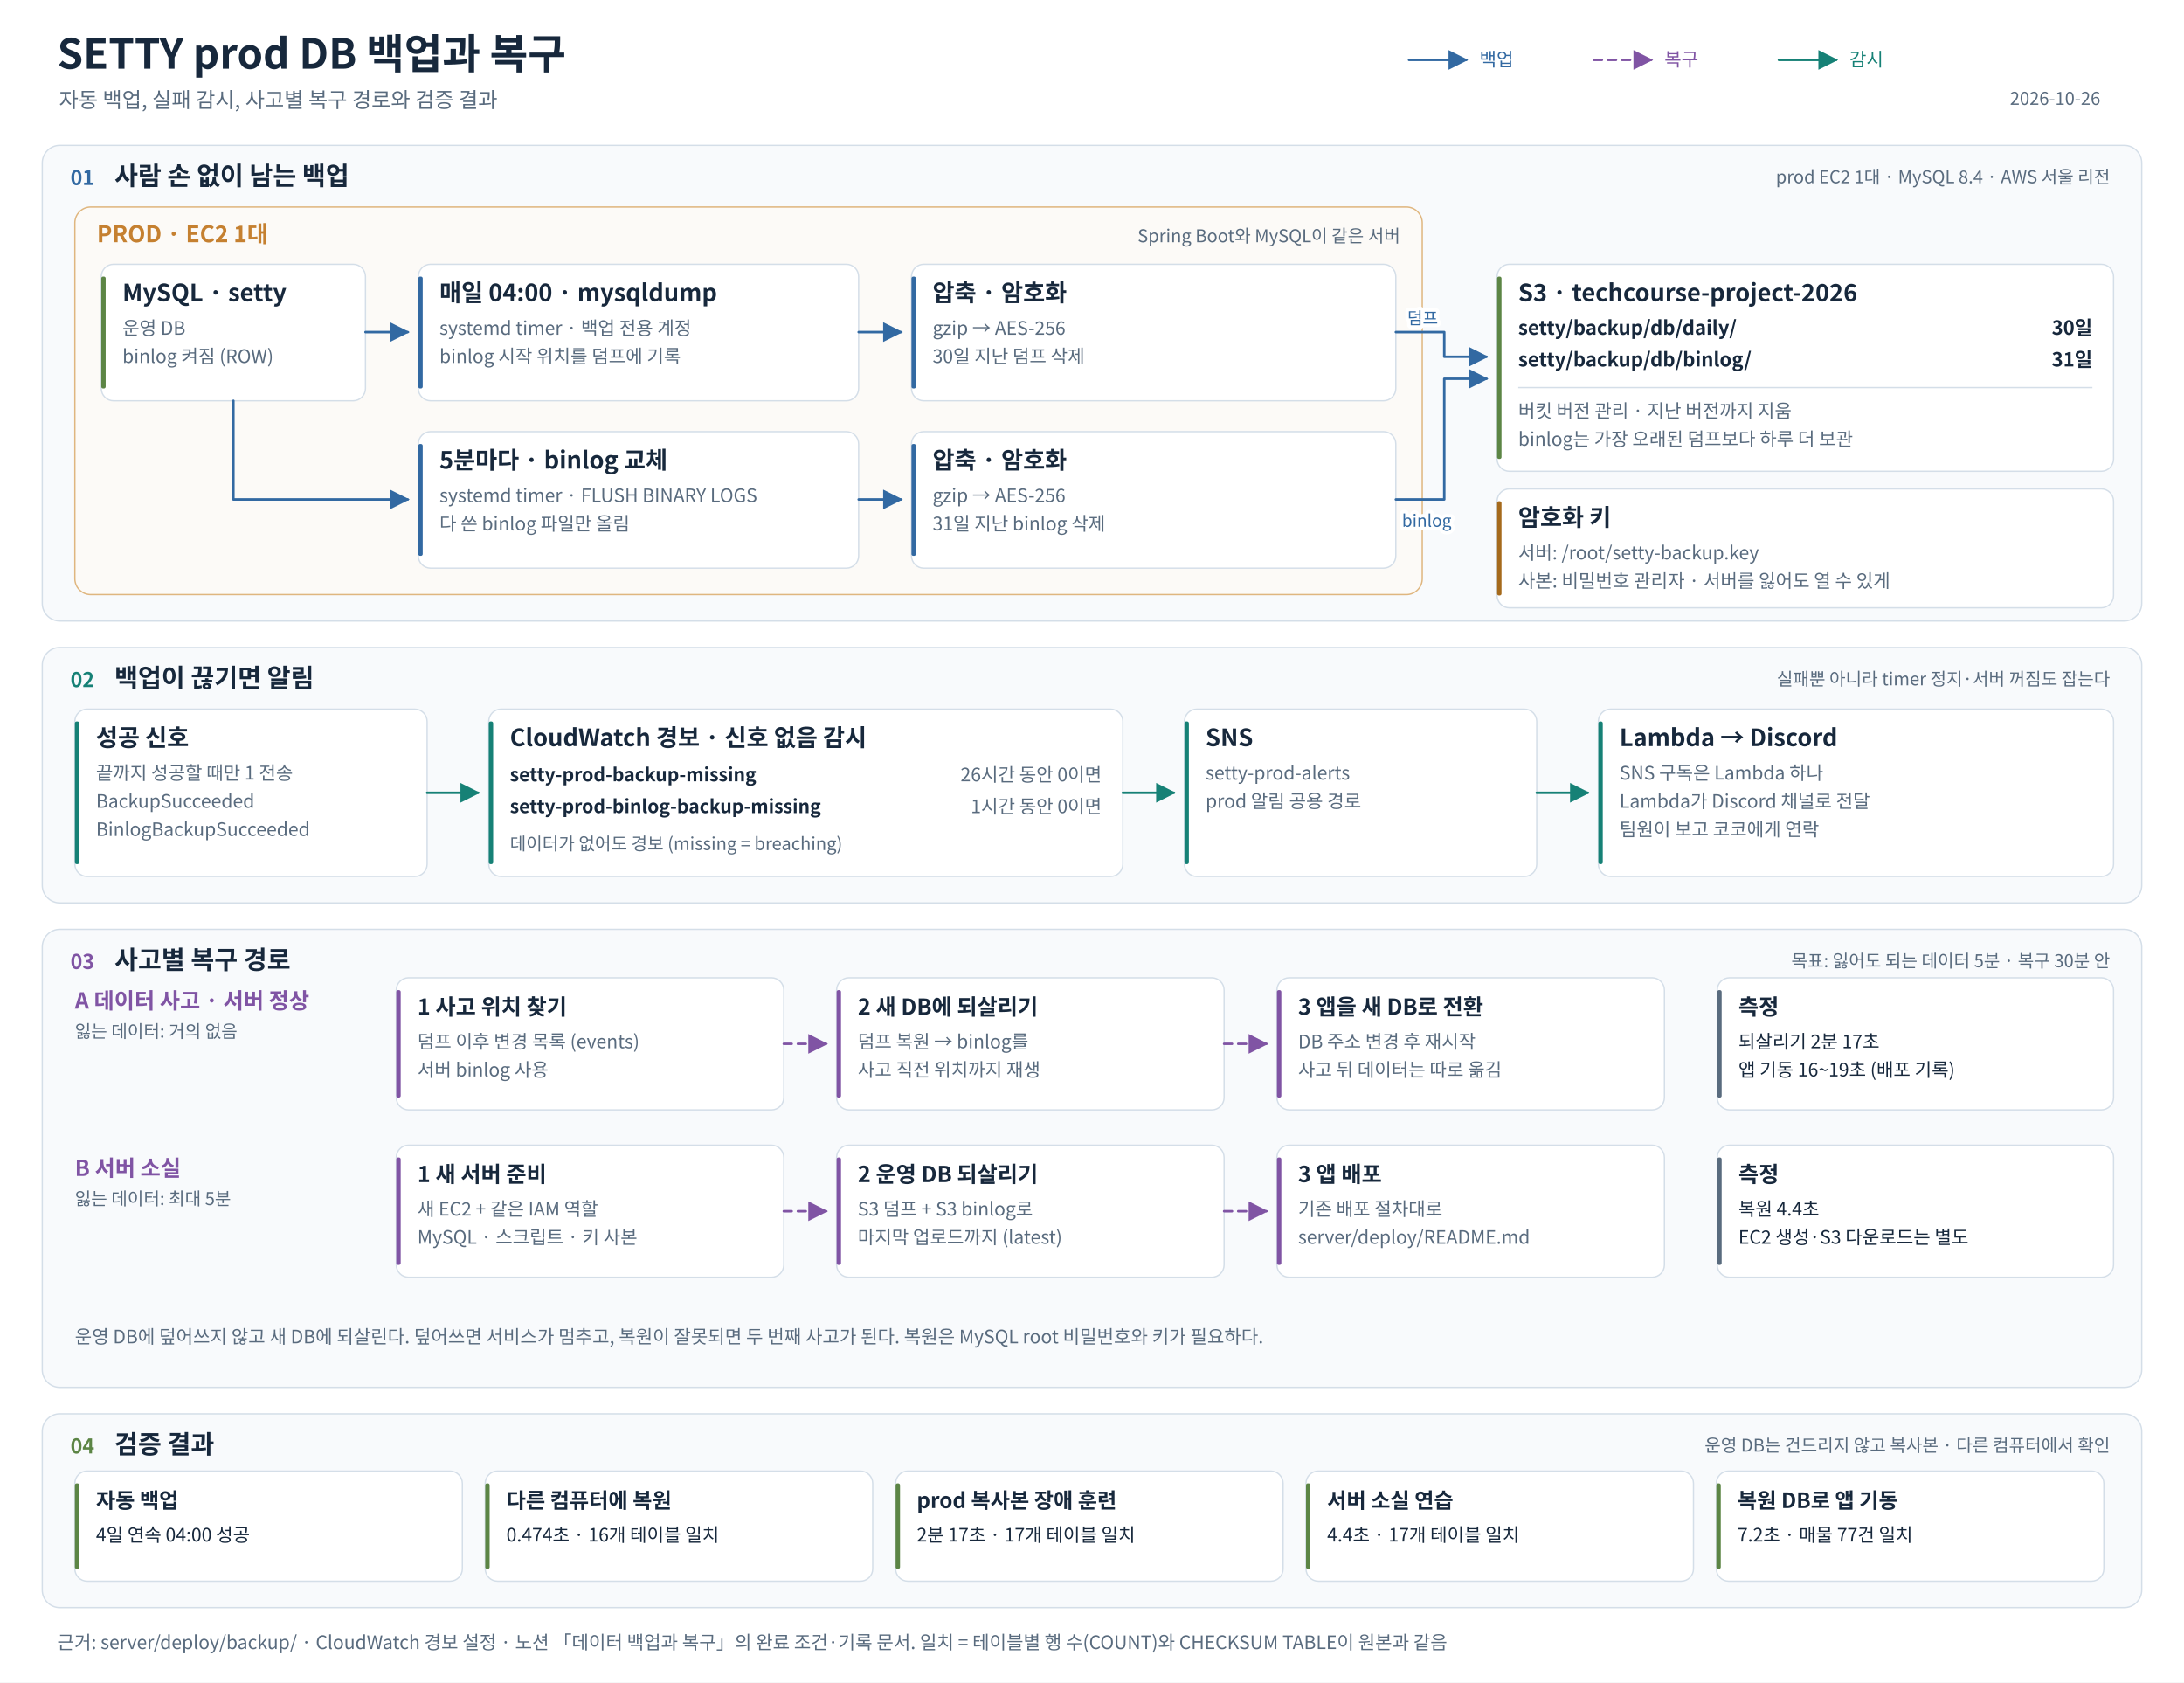
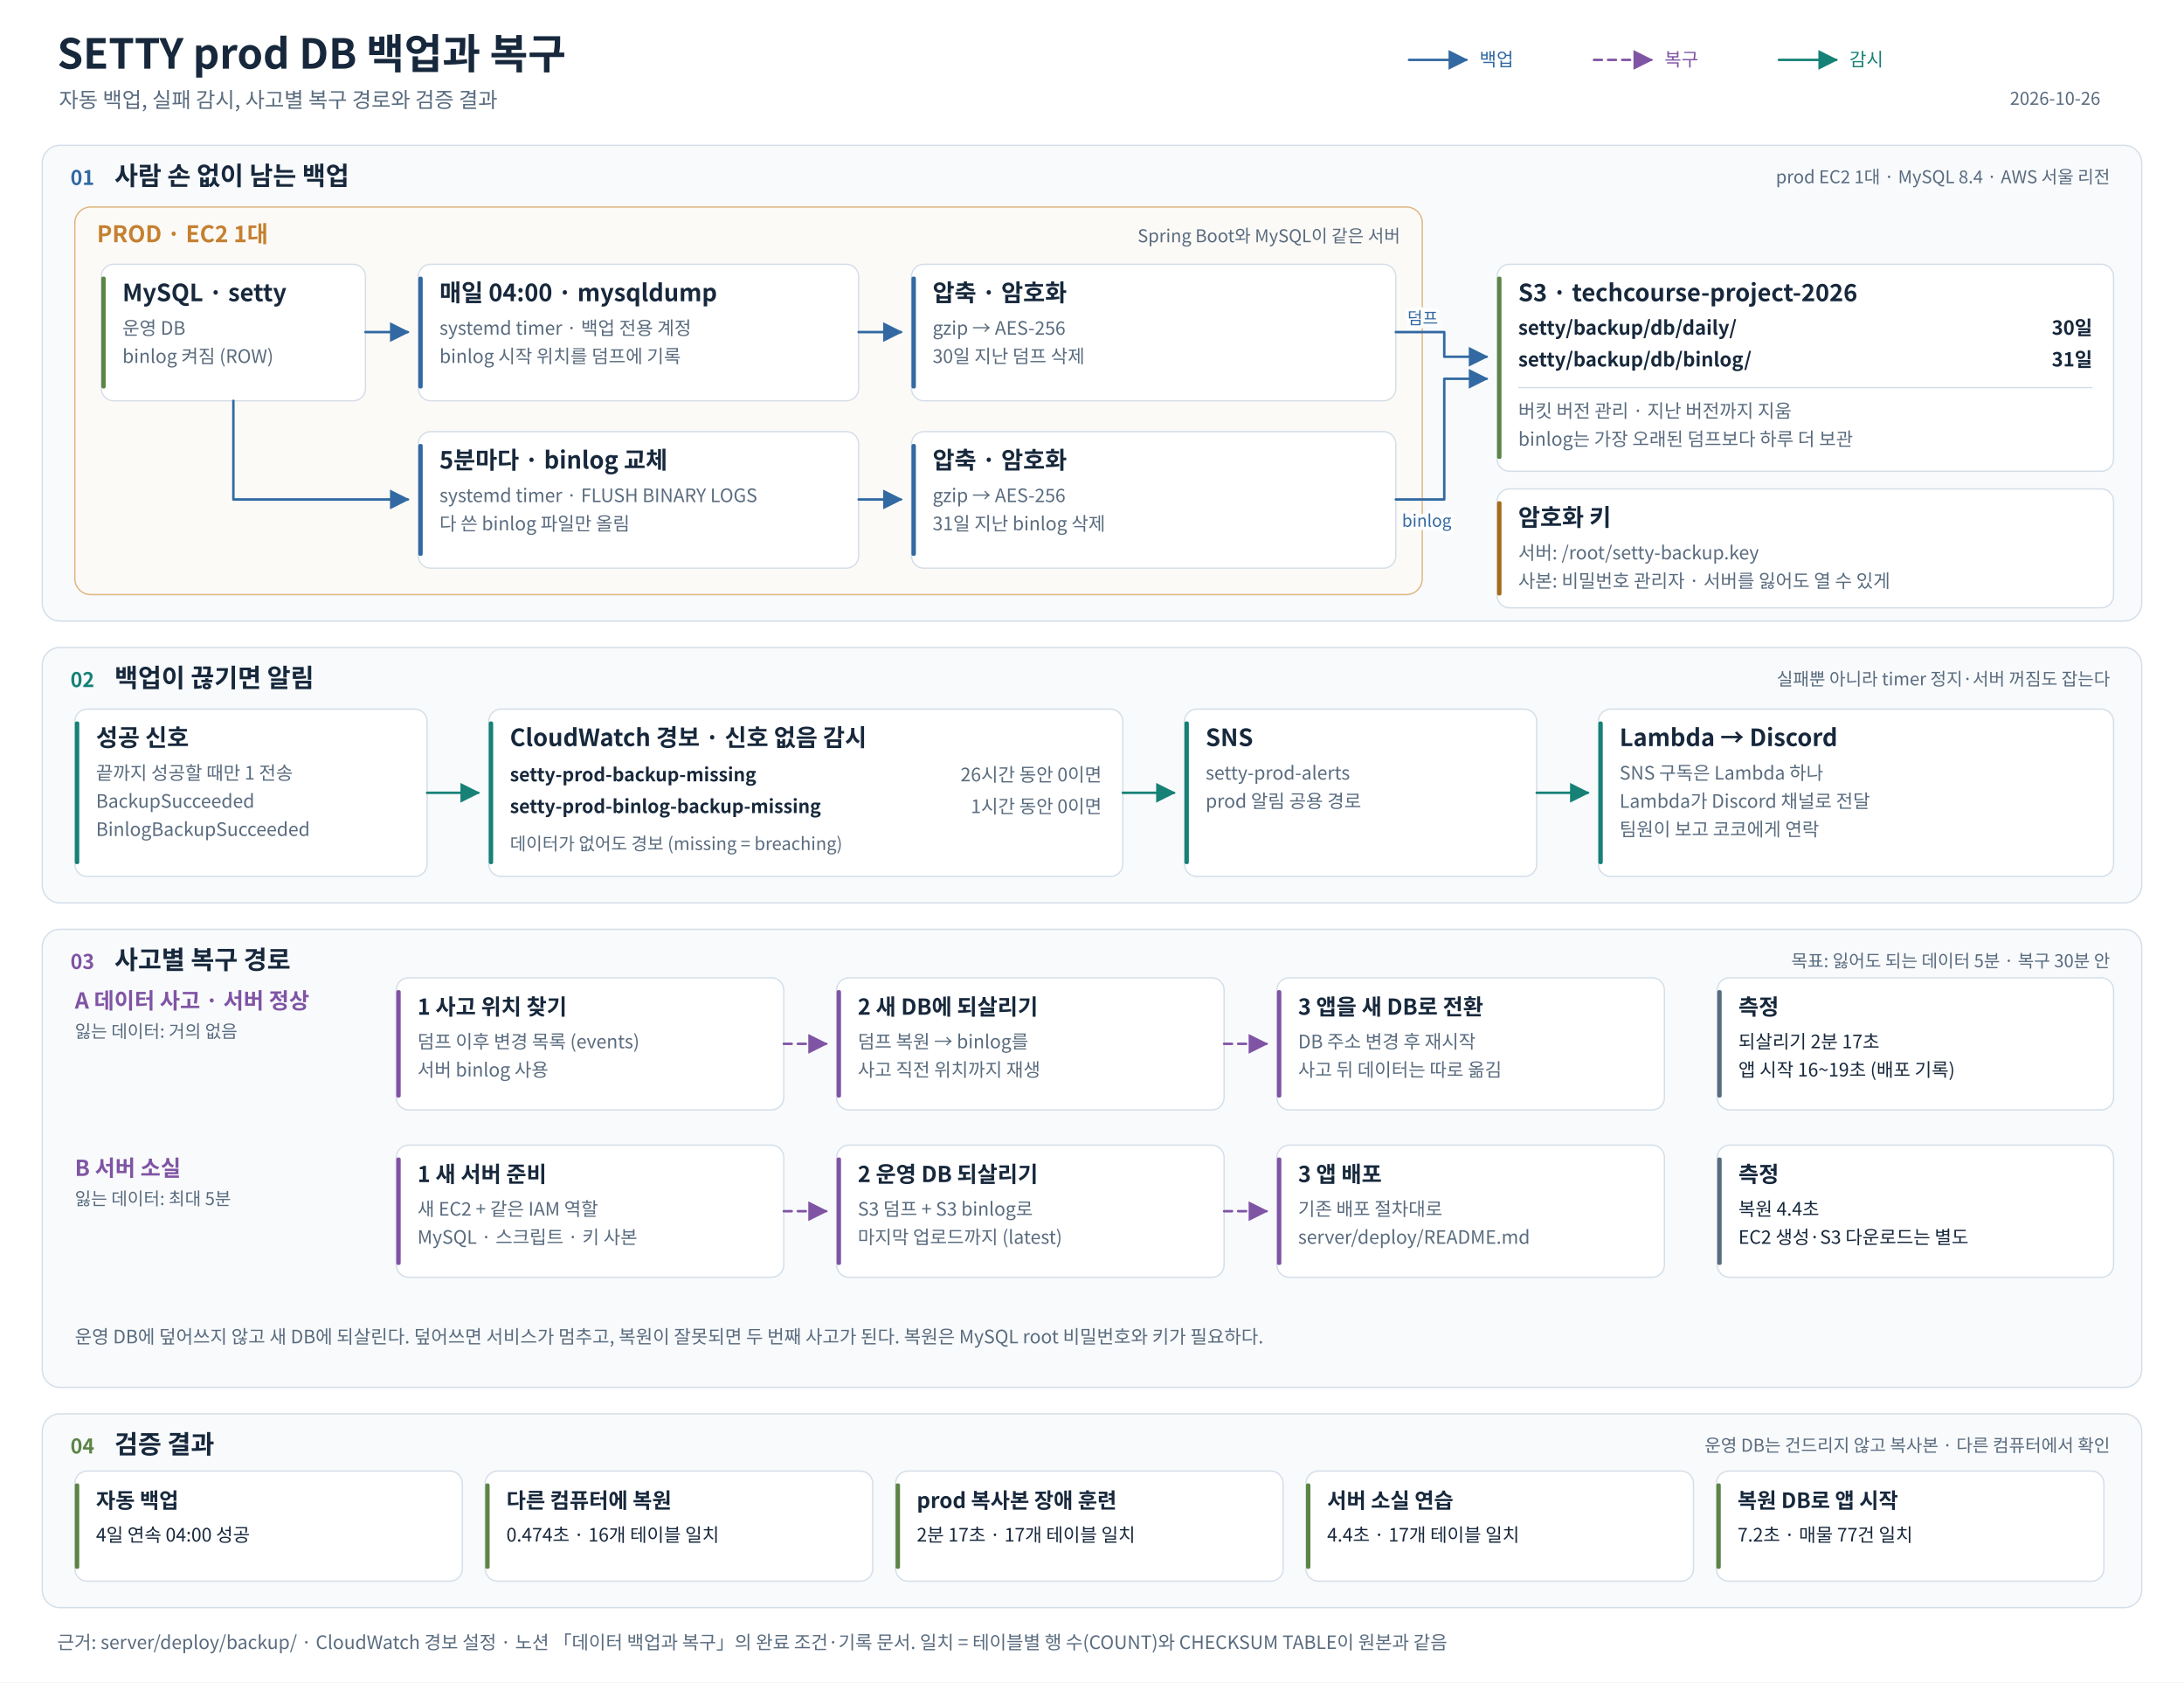
<svg xmlns="http://www.w3.org/2000/svg" width="2480" height="1910" viewBox="0 0 2480 1910" role="img" aria-labelledby="title desc">
  <defs>
    <marker id="arrow-3269a2" viewBox="0 0 10 10" refX="9" refY="5" markerWidth="8" markerHeight="8" orient="auto-start-reverse">
      <path d="M0 0L10 5L0 10Z" fill="#3269a2" />
    </marker>
    <marker id="arrow-8054a4" viewBox="0 0 10 10" refX="9" refY="5" markerWidth="8" markerHeight="8" orient="auto-start-reverse">
      <path d="M0 0L10 5L0 10Z" fill="#8054a4" />
    </marker>
    <marker id="arrow-168176" viewBox="0 0 10 10" refX="9" refY="5" markerWidth="8" markerHeight="8" orient="auto-start-reverse">
      <path d="M0 0L10 5L0 10Z" fill="#168176" />
    </marker>
    <marker id="arrow-596b7e" viewBox="0 0 10 10" refX="9" refY="5" markerWidth="8" markerHeight="8" orient="auto-start-reverse">
      <path d="M0 0L10 5L0 10Z" fill="#596b7e" />
    </marker>
  </defs>
  <style>text{font-family:"Apple SD Gothic Neo","Noto Sans CJK KR","Noto Sans KR",Arial,sans-serif} text{font-variant-numeric:tabular-nums}</style>
  <rect x="0" y="0" width="2480" height="1910" rx="0" fill="white" stroke="none" stroke-width="1.5" />
  <text x="65" y="78" font-size="47" font-weight="700" fill="#17283c" text-anchor="start">SETTY  prod DB 백업과 복구</text>
  <text x="67" y="122" font-size="24" font-weight="400" fill="#596b7e" text-anchor="start">자동 백업, 실패 감시, 사고별 복구 경로와 검증 결과</text>
  <path d="M1600 68 h65" fill="none" stroke="#3269a2" stroke-width="2.8" stroke-linecap="round" stroke-linejoin="round" marker-end="url(#arrow-3269a2)" />
  <text x="1680" y="75" font-size="21" font-weight="400" fill="#3269a2" text-anchor="start">백업</text>
  <path d="M1810 68 h65" fill="none" stroke="#8054a4" stroke-width="2.8" stroke-linecap="round" stroke-linejoin="round" stroke-dasharray="9 7" marker-end="url(#arrow-8054a4)" />
  <text x="1890" y="75" font-size="21" font-weight="400" fill="#8054a4" text-anchor="start">복구</text>
  <path d="M2020 68 h65" fill="none" stroke="#168176" stroke-width="2.8" stroke-linecap="round" stroke-linejoin="round" marker-end="url(#arrow-168176)" />
  <text x="2100" y="75" font-size="21" font-weight="400" fill="#168176" text-anchor="start">감시</text>
  <text x="2385" y="119" font-size="20" font-weight="400" fill="#596b7e" text-anchor="end">2026-10-26</text>
  <rect x="48" y="165" width="2384" height="540" rx="20" fill="#f8fafc" stroke="#d4dee8" stroke-width="1.5" />
  <text x="80" y="210" font-size="23" font-weight="700" fill="#3269a2" text-anchor="start">01</text>
  <text x="130" y="210" font-size="29" font-weight="700" fill="#17283c" text-anchor="start">사람 손 없이 남는 백업</text>
  <text x="2396" y="208" font-size="20" font-weight="400" fill="#596b7e" text-anchor="end">prod EC2 1대 · MySQL 8.4 · AWS 서울 리전</text>
  <rect x="85" y="235" width="1530" height="440" rx="18" fill="#fcfaf7" stroke="#dfb67f" stroke-width="1.5" />
  <text x="110" y="275" font-size="26" font-weight="700" fill="#c58030" text-anchor="start">PROD · EC2 1대</text>
  <text x="1590" y="275" font-size="20" font-weight="400" fill="#596b7e" text-anchor="end">Spring Boot와 MySQL이 같은 서버</text>
  <rect x="115" y="300" width="300" height="155" rx="14" fill="white" stroke="#d4dee8" stroke-width="1.5" />
  <rect x="115" y="314" width="5" height="127" rx="2" fill="#5c8545" />
  <text x="139" y="342" font-size="27" font-weight="700" fill="#17283c" text-anchor="start">MySQL · setty</text>
  <text x="139" y="380" font-size="21" font-weight="400" fill="#596b7e" text-anchor="start">운영 DB</text>
  <text x="139" y="412" font-size="21" font-weight="400" fill="#596b7e" text-anchor="start">binlog 켜짐 (ROW)</text>
  <rect x="475" y="300" width="500" height="155" rx="14" fill="white" stroke="#d4dee8" stroke-width="1.5" />
  <rect x="475" y="314" width="5" height="127" rx="2" fill="#3269a2" />
  <text x="499" y="342" font-size="27" font-weight="700" fill="#17283c" text-anchor="start">매일 04:00 · mysqldump</text>
  <text x="499" y="380" font-size="21" font-weight="400" fill="#596b7e" text-anchor="start">systemd timer · 백업 전용 계정</text>
  <text x="499" y="412" font-size="21" font-weight="400" fill="#596b7e" text-anchor="start">binlog 시작 위치를 덤프에 기록</text>
  <rect x="1035" y="300" width="550" height="155" rx="14" fill="white" stroke="#d4dee8" stroke-width="1.5" />
  <rect x="1035" y="314" width="5" height="127" rx="2" fill="#3269a2" />
  <text x="1059" y="342" font-size="27" font-weight="700" fill="#17283c" text-anchor="start">압축 · 암호화</text>
  <text x="1059" y="380" font-size="21" font-weight="400" fill="#596b7e" text-anchor="start">gzip → AES-256</text>
  <text x="1059" y="412" font-size="21" font-weight="400" fill="#596b7e" text-anchor="start">30일 지난 덤프 삭제</text>
  <rect x="475" y="490" width="500" height="155" rx="14" fill="white" stroke="#d4dee8" stroke-width="1.5" />
  <rect x="475" y="504" width="5" height="127" rx="2" fill="#3269a2" />
  <text x="499" y="532" font-size="27" font-weight="700" fill="#17283c" text-anchor="start">5분마다 · binlog 교체</text>
  <text x="499" y="570" font-size="21" font-weight="400" fill="#596b7e" text-anchor="start">systemd timer · FLUSH BINARY LOGS</text>
  <text x="499" y="602" font-size="21" font-weight="400" fill="#596b7e" text-anchor="start">다 쓴 binlog 파일만 올림</text>
  <rect x="1035" y="490" width="550" height="155" rx="14" fill="white" stroke="#d4dee8" stroke-width="1.5" />
  <rect x="1035" y="504" width="5" height="127" rx="2" fill="#3269a2" />
  <text x="1059" y="532" font-size="27" font-weight="700" fill="#17283c" text-anchor="start">압축 · 암호화</text>
  <text x="1059" y="570" font-size="21" font-weight="400" fill="#596b7e" text-anchor="start">gzip → AES-256</text>
  <text x="1059" y="602" font-size="21" font-weight="400" fill="#596b7e" text-anchor="start">31일 지난 binlog 삭제</text>
  <path d="M415 377 H463" fill="none" stroke="#3269a2" stroke-width="2.8" stroke-linecap="round" stroke-linejoin="round" marker-end="url(#arrow-3269a2)" />
  <path d="M975 377 H1023" fill="none" stroke="#3269a2" stroke-width="2.8" stroke-linecap="round" stroke-linejoin="round" marker-end="url(#arrow-3269a2)" />
  <path d="M265 455 V567 H463" fill="none" stroke="#3269a2" stroke-width="2.8" stroke-linecap="round" stroke-linejoin="round" marker-end="url(#arrow-3269a2)" />
  <path d="M975 567 H1023" fill="none" stroke="#3269a2" stroke-width="2.8" stroke-linecap="round" stroke-linejoin="round" marker-end="url(#arrow-3269a2)" />
  <rect x="1700" y="300" width="700" height="235" rx="14" fill="white" stroke="#d4dee8" stroke-width="1.5" />
  <rect x="1700" y="314" width="5" height="207" rx="2" fill="#5c8545" />
  <text x="1724" y="342" font-size="27" font-weight="700" fill="#17283c" text-anchor="start">S3 · techcourse-project-2026</text>
  <text x="1724" y="380" font-size="22" font-weight="700" fill="#17283c" text-anchor="start">setty/backup/db/daily/</text>
  <text x="2376" y="380" font-size="22" font-weight="700" fill="#17283c" text-anchor="end">30일</text>
  <text x="1724" y="416" font-size="22" font-weight="700" fill="#17283c" text-anchor="start">setty/backup/db/binlog/</text>
  <text x="2376" y="416" font-size="22" font-weight="700" fill="#17283c" text-anchor="end">31일</text>
  <path d="M1724 440 H2376" stroke="#d4dee8" stroke-width="1.5" />
  <text x="1724" y="474" font-size="21" font-weight="400" fill="#596b7e" text-anchor="start">버킷 버전 관리 · 지난 버전까지 지움</text>
  <text x="1724" y="506" font-size="21" font-weight="400" fill="#596b7e" text-anchor="start">binlog는 가장 오래된 덤프보다 하루 더 보관</text>
  <path d="M1585 377 H1640 V405 H1688" fill="none" stroke="#3269a2" stroke-width="2.8" stroke-linecap="round" stroke-linejoin="round" marker-end="url(#arrow-3269a2)" />
  <text x="1598" y="368" font-size="19" font-weight="400" fill="#3269a2" text-anchor="start" paint-order="stroke" stroke="white" stroke-width="8" stroke-linejoin="round">덤프</text>
  <path d="M1585 567 H1640 V430 H1688" fill="none" stroke="#3269a2" stroke-width="2.8" stroke-linecap="round" stroke-linejoin="round" marker-end="url(#arrow-3269a2)" />
  <text x="1592" y="598" font-size="19" font-weight="400" fill="#3269a2" text-anchor="start" paint-order="stroke" stroke="white" stroke-width="8" stroke-linejoin="round">binlog</text>
  <rect x="1700" y="555" width="700" height="135" rx="14" fill="white" stroke="#d4dee8" stroke-width="1.5" />
  <rect x="1700" y="569" width="5" height="107" rx="2" fill="#a56a1c" />
  <text x="1724" y="597" font-size="27" font-weight="700" fill="#17283c" text-anchor="start">암호화 키</text>
  <text x="1724" y="635" font-size="21" font-weight="400" fill="#596b7e" text-anchor="start">서버: /root/setty-backup.key</text>
  <text x="1724" y="667" font-size="21" font-weight="400" fill="#596b7e" text-anchor="start">사본: 비밀번호 관리자 · 서버를 잃어도 열 수 있게</text>
  <rect x="48" y="735" width="2384" height="290" rx="20" fill="#f8fafc" stroke="#d4dee8" stroke-width="1.5" />
  <text x="80" y="780" font-size="23" font-weight="700" fill="#168176" text-anchor="start">02</text>
  <text x="130" y="780" font-size="29" font-weight="700" fill="#17283c" text-anchor="start">백업이 끊기면 알림</text>
  <text x="2396" y="778" font-size="20" font-weight="400" fill="#596b7e" text-anchor="end">실패뿐 아니라 timer 정지·서버 꺼짐도 잡는다</text>
  <rect x="85" y="805" width="400" height="190" rx="14" fill="white" stroke="#d4dee8" stroke-width="1.5" />
  <rect x="85" y="819" width="5" height="162" rx="2" fill="#168176" />
  <text x="109" y="847" font-size="27" font-weight="700" fill="#17283c" text-anchor="start">성공 신호</text>
  <text x="109" y="885" font-size="21" font-weight="400" fill="#596b7e" text-anchor="start">끝까지 성공할 때만 1 전송</text>
  <text x="109" y="917" font-size="21" font-weight="400" fill="#596b7e" text-anchor="start">BackupSucceeded</text>
  <text x="109" y="949" font-size="21" font-weight="400" fill="#596b7e" text-anchor="start">BinlogBackupSucceeded</text>
  <rect x="555" y="805" width="720" height="190" rx="14" fill="white" stroke="#d4dee8" stroke-width="1.5" />
  <rect x="555" y="819" width="5" height="162" rx="2" fill="#168176" />
  <text x="579" y="847" font-size="27" font-weight="700" fill="#17283c" text-anchor="start">CloudWatch 경보 · 신호 없음 감시</text>
  <text x="579" y="887" font-size="21" font-weight="700" fill="#17283c" text-anchor="start">setty-prod-backup-missing</text>
  <text x="1251" y="887" font-size="21" font-weight="400" fill="#596b7e" text-anchor="end">26시간 동안 0이면</text>
  <text x="579" y="923" font-size="21" font-weight="700" fill="#17283c" text-anchor="start">setty-prod-binlog-backup-missing</text>
  <text x="1251" y="923" font-size="21" font-weight="400" fill="#596b7e" text-anchor="end">1시간 동안 0이면</text>
  <text x="579" y="965" font-size="20" font-weight="400" fill="#596b7e" text-anchor="start">데이터가 없어도 경보 (missing = breaching)</text>
  <rect x="1345" y="805" width="400" height="190" rx="14" fill="white" stroke="#d4dee8" stroke-width="1.5" />
  <rect x="1345" y="819" width="5" height="162" rx="2" fill="#168176" />
  <text x="1369" y="847" font-size="27" font-weight="700" fill="#17283c" text-anchor="start">SNS</text>
  <text x="1369" y="885" font-size="21" font-weight="400" fill="#596b7e" text-anchor="start">setty-prod-alerts</text>
  <text x="1369" y="917" font-size="21" font-weight="400" fill="#596b7e" text-anchor="start">prod 알림 공용 경로</text>
  <rect x="1815" y="805" width="585" height="190" rx="14" fill="white" stroke="#d4dee8" stroke-width="1.5" />
  <rect x="1815" y="819" width="5" height="162" rx="2" fill="#168176" />
  <text x="1839" y="847" font-size="27" font-weight="700" fill="#17283c" text-anchor="start">Lambda → Discord</text>
  <text x="1839" y="885" font-size="21" font-weight="400" fill="#596b7e" text-anchor="start">SNS 구독은 Lambda 하나</text>
  <text x="1839" y="917" font-size="21" font-weight="400" fill="#596b7e" text-anchor="start">Lambda가 Discord 채널로 전달</text>
  <text x="1839" y="949" font-size="21" font-weight="400" fill="#596b7e" text-anchor="start">팀원이 보고 코코에게 연락</text>
  <path d="M485 900 H543" fill="none" stroke="#168176" stroke-width="2.8" stroke-linecap="round" stroke-linejoin="round" marker-end="url(#arrow-168176)" />
  <path d="M1275 900 H1333" fill="none" stroke="#168176" stroke-width="2.8" stroke-linecap="round" stroke-linejoin="round" marker-end="url(#arrow-168176)" />
  <path d="M1745 900 H1803" fill="none" stroke="#168176" stroke-width="2.8" stroke-linecap="round" stroke-linejoin="round" marker-end="url(#arrow-168176)" />
  <rect x="48" y="1055" width="2384" height="520" rx="20" fill="#f8fafc" stroke="#d4dee8" stroke-width="1.5" />
  <text x="80" y="1100" font-size="23" font-weight="700" fill="#8054a4" text-anchor="start">03</text>
  <text x="130" y="1100" font-size="29" font-weight="700" fill="#17283c" text-anchor="start">사고별 복구 경로</text>
  <text x="2396" y="1098" font-size="20" font-weight="400" fill="#596b7e" text-anchor="end">목표: 잃어도 되는 데이터 5분 · 복구 30분 안</text>
  <text x="85" y="1145" font-size="25" font-weight="700" fill="#8054a4" text-anchor="start">A  데이터 사고 · 서버 정상</text>
  <text x="85" y="1178" font-size="20" font-weight="400" fill="#596b7e" text-anchor="start">잃는 데이터: 거의 없음</text>
  <rect x="450" y="1110" width="440" height="150" rx="14" fill="white" stroke="#d4dee8" stroke-width="1.5" />
  <rect x="450" y="1124" width="5" height="122" rx="2" fill="#8054a4" />
  <text x="474" y="1152" font-size="25" font-weight="700" fill="#17283c" text-anchor="start">1  사고 위치 찾기</text>
  <text x="474" y="1190" font-size="21" font-weight="400" fill="#596b7e" text-anchor="start">덤프 이후 변경 목록 (events)</text>
  <text x="474" y="1222" font-size="21" font-weight="400" fill="#596b7e" text-anchor="start">서버 binlog 사용</text>
  <rect x="950" y="1110" width="440" height="150" rx="14" fill="white" stroke="#d4dee8" stroke-width="1.5" />
  <rect x="950" y="1124" width="5" height="122" rx="2" fill="#8054a4" />
  <text x="974" y="1152" font-size="25" font-weight="700" fill="#17283c" text-anchor="start">2  새 DB에 되살리기</text>
  <text x="974" y="1190" font-size="21" font-weight="400" fill="#596b7e" text-anchor="start">덤프 복원 → binlog를</text>
  <text x="974" y="1222" font-size="21" font-weight="400" fill="#596b7e" text-anchor="start">사고 직전 위치까지 재생</text>
  <rect x="1450" y="1110" width="440" height="150" rx="14" fill="white" stroke="#d4dee8" stroke-width="1.5" />
  <rect x="1450" y="1124" width="5" height="122" rx="2" fill="#8054a4" />
  <text x="1474" y="1152" font-size="25" font-weight="700" fill="#17283c" text-anchor="start">3  앱을 새 DB로 전환</text>
  <text x="1474" y="1190" font-size="21" font-weight="400" fill="#596b7e" text-anchor="start">DB 주소 변경 후 재시작</text>
  <text x="1474" y="1222" font-size="21" font-weight="400" fill="#596b7e" text-anchor="start">사고 뒤 데이터는 따로 옮김</text>
  <rect x="1950" y="1110" width="450" height="150" rx="14" fill="white" stroke="#d4dee8" stroke-width="1.5" />
  <rect x="1950" y="1124" width="5" height="122" rx="2" fill="#596b7e" />
  <text x="1974" y="1152" font-size="25" font-weight="700" fill="#17283c" text-anchor="start">측정</text>
  <text x="1974" y="1190" font-size="21" font-weight="400" fill="#17283c" text-anchor="start">되살리기 2분 17초</text>
-   <text x="1974" y="1222" font-size="21" font-weight="400" fill="#17283c" text-anchor="start">앱 기동 16~19초 (배포 기록)</text>
+   <text x="1974" y="1222" font-size="21" font-weight="400" fill="#17283c" text-anchor="start">앱 시작 16~19초 (배포 기록)</text>
  <path d="M890 1185 H938" fill="none" stroke="#8054a4" stroke-width="2.8" stroke-linecap="round" stroke-linejoin="round" stroke-dasharray="9 7" marker-end="url(#arrow-8054a4)" />
  <path d="M1390 1185 H1438" fill="none" stroke="#8054a4" stroke-width="2.8" stroke-linecap="round" stroke-linejoin="round" stroke-dasharray="9 7" marker-end="url(#arrow-8054a4)" />
  <text x="85" y="1335" font-size="25" font-weight="700" fill="#8054a4" text-anchor="start">B  서버 소실</text>
  <text x="85" y="1368" font-size="20" font-weight="400" fill="#596b7e" text-anchor="start">잃는 데이터: 최대 5분</text>
  <rect x="450" y="1300" width="440" height="150" rx="14" fill="white" stroke="#d4dee8" stroke-width="1.5" />
  <rect x="450" y="1314" width="5" height="122" rx="2" fill="#8054a4" />
  <text x="474" y="1342" font-size="25" font-weight="700" fill="#17283c" text-anchor="start">1  새 서버 준비</text>
  <text x="474" y="1380" font-size="21" font-weight="400" fill="#596b7e" text-anchor="start">새 EC2 + 같은 IAM 역할</text>
  <text x="474" y="1412" font-size="21" font-weight="400" fill="#596b7e" text-anchor="start">MySQL · 스크립트 · 키 사본</text>
  <rect x="950" y="1300" width="440" height="150" rx="14" fill="white" stroke="#d4dee8" stroke-width="1.5" />
  <rect x="950" y="1314" width="5" height="122" rx="2" fill="#8054a4" />
  <text x="974" y="1342" font-size="25" font-weight="700" fill="#17283c" text-anchor="start">2  운영 DB 되살리기</text>
  <text x="974" y="1380" font-size="21" font-weight="400" fill="#596b7e" text-anchor="start">S3 덤프 + S3 binlog로</text>
  <text x="974" y="1412" font-size="21" font-weight="400" fill="#596b7e" text-anchor="start">마지막 업로드까지 (latest)</text>
  <rect x="1450" y="1300" width="440" height="150" rx="14" fill="white" stroke="#d4dee8" stroke-width="1.5" />
  <rect x="1450" y="1314" width="5" height="122" rx="2" fill="#8054a4" />
  <text x="1474" y="1342" font-size="25" font-weight="700" fill="#17283c" text-anchor="start">3  앱 배포</text>
  <text x="1474" y="1380" font-size="21" font-weight="400" fill="#596b7e" text-anchor="start">기존 배포 절차대로</text>
  <text x="1474" y="1412" font-size="21" font-weight="400" fill="#596b7e" text-anchor="start">server/deploy/README.md</text>
  <rect x="1950" y="1300" width="450" height="150" rx="14" fill="white" stroke="#d4dee8" stroke-width="1.5" />
  <rect x="1950" y="1314" width="5" height="122" rx="2" fill="#596b7e" />
  <text x="1974" y="1342" font-size="25" font-weight="700" fill="#17283c" text-anchor="start">측정</text>
  <text x="1974" y="1380" font-size="21" font-weight="400" fill="#17283c" text-anchor="start">복원 4.4초</text>
  <text x="1974" y="1412" font-size="21" font-weight="400" fill="#17283c" text-anchor="start">EC2 생성·S3 다운로드는 별도</text>
  <path d="M890 1375 H938" fill="none" stroke="#8054a4" stroke-width="2.8" stroke-linecap="round" stroke-linejoin="round" stroke-dasharray="9 7" marker-end="url(#arrow-8054a4)" />
  <path d="M1390 1375 H1438" fill="none" stroke="#8054a4" stroke-width="2.8" stroke-linecap="round" stroke-linejoin="round" stroke-dasharray="9 7" marker-end="url(#arrow-8054a4)" />
  <text x="85" y="1525" font-size="21" font-weight="400" fill="#596b7e" text-anchor="start">운영 DB에 덮어쓰지 않고 새 DB에 되살린다. 덮어쓰면 서비스가 멈추고, 복원이 잘못되면 두 번째 사고가 된다. 복원은 MySQL root 비밀번호와 키가 필요하다.</text>
  <rect x="48" y="1605" width="2384" height="220" rx="20" fill="#f8fafc" stroke="#d4dee8" stroke-width="1.5" />
  <text x="80" y="1650" font-size="23" font-weight="700" fill="#5c8545" text-anchor="start">04</text>
  <text x="130" y="1650" font-size="29" font-weight="700" fill="#17283c" text-anchor="start">검증 결과</text>
  <text x="2396" y="1648" font-size="20" font-weight="400" fill="#596b7e" text-anchor="end">운영 DB는 건드리지 않고 복사본 · 다른 컴퓨터에서 확인</text>
  <rect x="85" y="1670" width="440" height="125" rx="14" fill="white" stroke="#d4dee8" stroke-width="1.5" />
  <rect x="85" y="1684" width="5" height="97" rx="2" fill="#5c8545" />
  <text x="109" y="1712" font-size="24" font-weight="700" fill="#17283c" text-anchor="start">자동 백업</text>
  <text x="109" y="1750" font-size="21" font-weight="400" fill="#17283c" text-anchor="start">4일 연속 04:00 성공</text>
  <rect x="551" y="1670" width="440" height="125" rx="14" fill="white" stroke="#d4dee8" stroke-width="1.5" />
  <rect x="551" y="1684" width="5" height="97" rx="2" fill="#5c8545" />
  <text x="575" y="1712" font-size="24" font-weight="700" fill="#17283c" text-anchor="start">다른 컴퓨터에 복원</text>
  <text x="575" y="1750" font-size="21" font-weight="400" fill="#17283c" text-anchor="start">0.474초 · 16개 테이블 일치</text>
  <rect x="1017" y="1670" width="440" height="125" rx="14" fill="white" stroke="#d4dee8" stroke-width="1.5" />
  <rect x="1017" y="1684" width="5" height="97" rx="2" fill="#5c8545" />
  <text x="1041" y="1712" font-size="24" font-weight="700" fill="#17283c" text-anchor="start">prod 복사본 장애 훈련</text>
  <text x="1041" y="1750" font-size="21" font-weight="400" fill="#17283c" text-anchor="start">2분 17초 · 17개 테이블 일치</text>
  <rect x="1483" y="1670" width="440" height="125" rx="14" fill="white" stroke="#d4dee8" stroke-width="1.5" />
  <rect x="1483" y="1684" width="5" height="97" rx="2" fill="#5c8545" />
  <text x="1507" y="1712" font-size="24" font-weight="700" fill="#17283c" text-anchor="start">서버 소실 연습</text>
  <text x="1507" y="1750" font-size="21" font-weight="400" fill="#17283c" text-anchor="start">4.4초 · 17개 테이블 일치</text>
  <rect x="1949" y="1670" width="440" height="125" rx="14" fill="white" stroke="#d4dee8" stroke-width="1.5" />
  <rect x="1949" y="1684" width="5" height="97" rx="2" fill="#5c8545" />
-   <text x="1973" y="1712" font-size="24" font-weight="700" fill="#17283c" text-anchor="start">복원 DB로 앱 기동</text>
+   <text x="1973" y="1712" font-size="24" font-weight="700" fill="#17283c" text-anchor="start">복원 DB로 앱 시작</text>
  <text x="1973" y="1750" font-size="21" font-weight="400" fill="#17283c" text-anchor="start">7.2초 · 매물 77건 일치</text>
  <text x="65" y="1872" font-size="21" font-weight="400" fill="#596b7e" text-anchor="start">근거: server/deploy/backup/ · CloudWatch 경보 설정 · 노션 「데이터 백업과 복구」의 완료 조건·기록 문서. 일치 = 테이블별 행 수(COUNT)와 CHECKSUM TABLE이 원본과 같음</text>
</svg>
